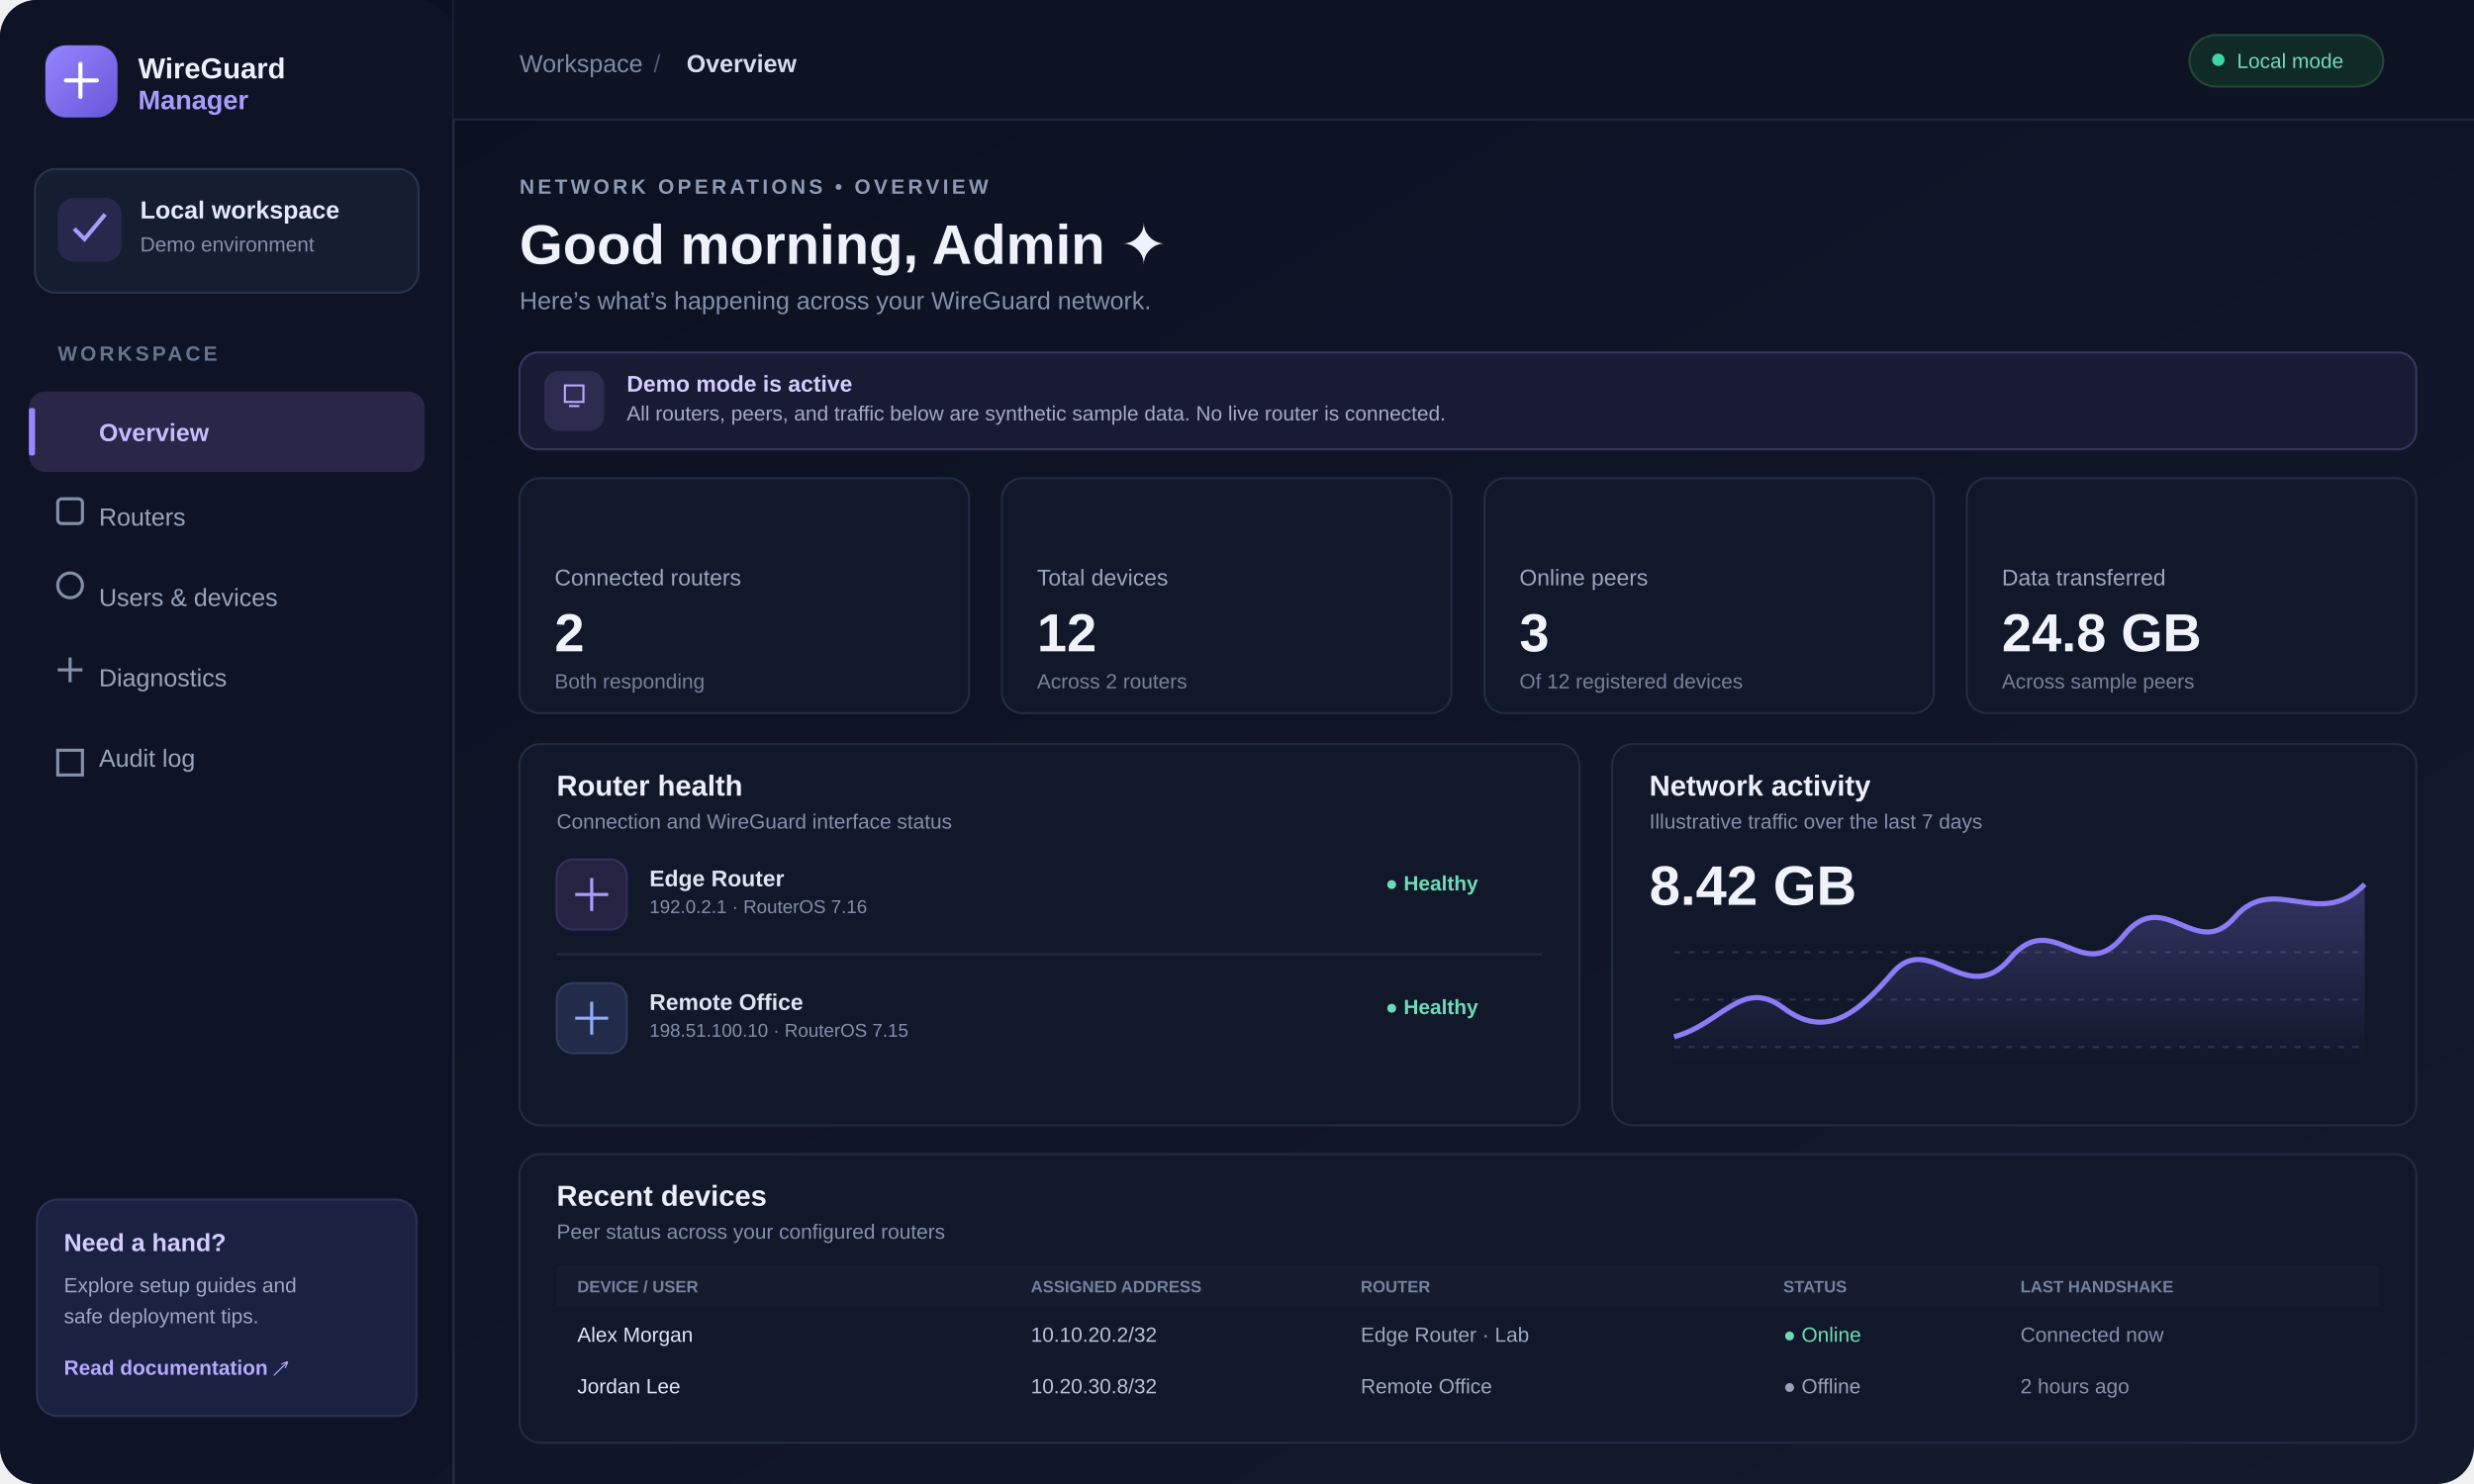
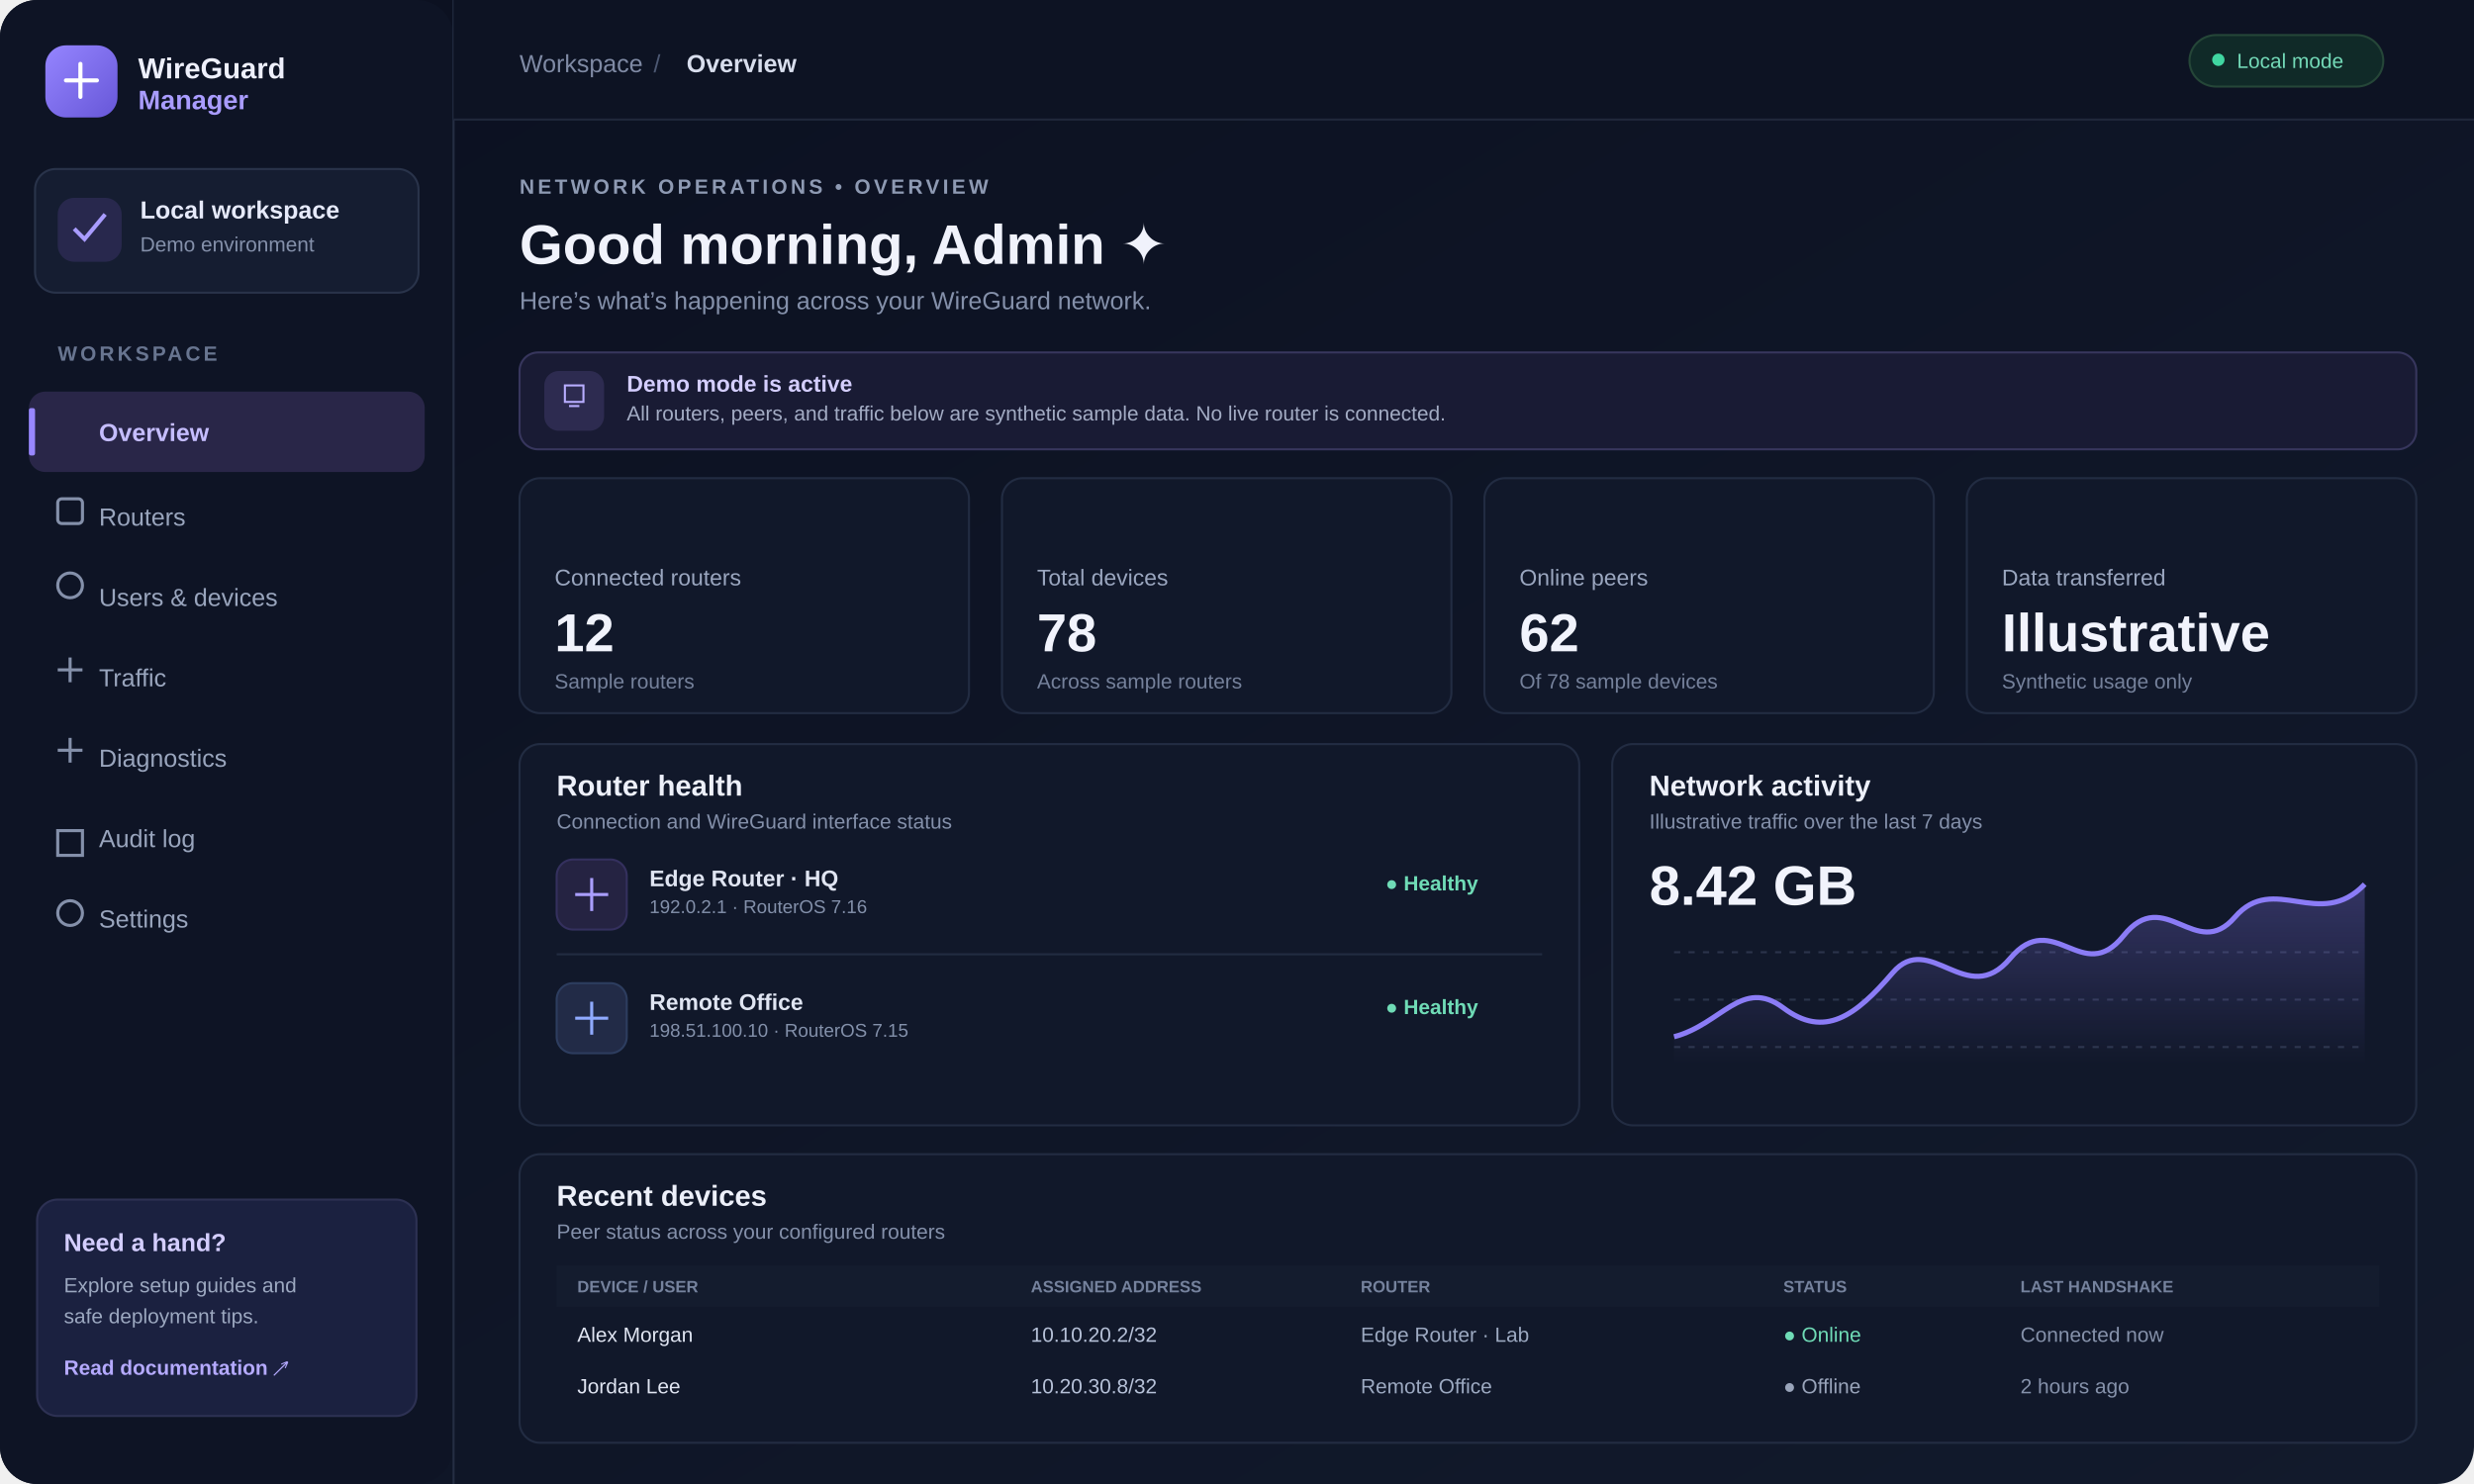
<svg xmlns="http://www.w3.org/2000/svg" width="1200" height="720" viewBox="0 0 1200 720" role="img" aria-labelledby="title desc">
  <defs>
    <linearGradient id="bg" x1="0" y1="0" x2="1" y2="1">
      <stop stop-color="#0b1020" />
      <stop offset="1" stop-color="#121a2c" />
    </linearGradient>
    <linearGradient id="purple" x1="0" y1="0" x2="1" y2="1">
      <stop stop-color="#9585ff" />
      <stop offset="1" stop-color="#6757d8" />
    </linearGradient>
    <linearGradient id="chart" x1="0" y1="0" x2="0" y2="1">
      <stop stop-color="#8b7cf6" stop-opacity=".28" />
      <stop offset="1" stop-color="#8b7cf6" stop-opacity="0" />
    </linearGradient>
  </defs>
  <rect width="1200" height="720" rx="18" fill="url(#bg)" />
  <rect x="0" y="0" width="220" height="720" rx="18" fill="#0e1425" />
  <path d="M220 0V720" stroke="#252e43" />
  <rect x="22" y="22" width="35" height="35" rx="10" fill="url(#purple)" />
  <path d="M32 39h15m-8-8v16" stroke="#fff" stroke-width="2" stroke-linecap="round" />
  <text x="67" y="38" fill="#eef0fc" font-size="14" font-family="Arial" font-weight="700">WireGuard</text>
  <text x="67" y="53" fill="#a99cff" font-size="13" font-family="Arial" font-weight="700">Manager</text>
  <rect x="17" y="82" width="186" height="60" rx="10" fill="#151d31" stroke="#29334a" />
  <rect x="28" y="96" width="31" height="31" rx="8" fill="#28284d" />
  <path d="M36 111l5 5 10-12" stroke="#a99cff" stroke-width="2" fill="none" />
  <text x="68" y="106" fill="#e6eafa" font-size="12" font-family="Arial" font-weight="700">Local workspace</text>
  <text x="68" y="122" fill="#8490aa" font-size="10" font-family="Arial">Demo environment</text>
  <text x="28" y="175" fill="#687590" font-size="10" font-family="Arial" font-weight="700" letter-spacing="1.5">WORKSPACE</text>
  <rect x="14" y="190" width="192" height="39" rx="8" fill="#292648" />
  <rect x="14" y="198" width="3" height="23" rx="1" fill="#9887ff" />
  <text x="48" y="214" fill="#c5bdff" font-size="12" font-family="Arial" font-weight="700">Overview</text>
  <g font-family="Arial" font-size="12" fill="#99a5bd">
    <text x="48" y="255">Routers</text>
    <text x="48" y="294">Users &amp; devices</text>
-     <text x="48" y="333">Diagnostics</text>
-     <text x="48" y="372">Audit log</text>
+     <text x="48" y="333">Traffic</text>
+     <text x="48" y="372">Diagnostics</text>
+     <text x="48" y="411">Audit log</text>
+     <text x="48" y="450">Settings</text>
  </g>
  <g stroke="#8490aa" stroke-width="1.5" fill="none">
    <rect x="28" y="242" width="12" height="12" rx="2" />
    <circle cx="34" cy="284" r="6" />
    <path d="M28 325h12m-6-6v12" />
-     <path d="M28 364h12v12H28z" />
+     <path d="M28 364h12m-6-6v12" />
+     <path d="M28 403h12v12H28z" />
+     <circle cx="34" cy="443" r="6" />
  </g>
  <rect x="18" y="582" width="184" height="105" rx="10" fill="#1b2140" stroke="#2d3153" />
  <text x="31" y="607" fill="#d4ceff" font-size="12" font-family="Arial" font-weight="700">Need a hand?</text>
  <text x="31" y="627" fill="#9ca8c0" font-size="10" font-family="Arial">Explore setup guides and</text>
  <text x="31" y="642" fill="#9ca8c0" font-size="10" font-family="Arial">safe deployment tips.</text>
  <text x="31" y="667" fill="#b5aaff" font-size="10" font-family="Arial" font-weight="700">Read documentation ↗</text>
  <rect x="220" y="0" width="980" height="58" fill="#0d1323" />
  <path d="M220 58H1200" stroke="#20283b" />
  <text x="252" y="35" fill="#7f8aa4" font-size="12" font-family="Arial">Workspace</text>
  <text x="317" y="35" fill="#4c5872" font-size="12" font-family="Arial">/</text>
  <text x="333" y="35" fill="#d8deed" font-size="12" font-family="Arial" font-weight="700">Overview</text>
  <rect x="1062" y="17" width="94" height="25" rx="13" fill="#102a28" stroke="#254638" />
  <circle cx="1076" cy="29" r="3" fill="#40d6a1" />
  <text x="1085" y="33" fill="#73d9b7" font-size="10" font-family="Arial">Local mode</text>
  <text x="252" y="94" fill="#8e9ab3" font-size="10" font-family="Arial" font-weight="700" letter-spacing="1.6">NETWORK OPERATIONS  •  OVERVIEW</text>
  <text x="252" y="128" fill="#f0f2fb" font-size="27" font-family="Arial" font-weight="700">Good morning, Admin ✦</text>
  <text x="252" y="150" fill="#8490aa" font-size="12" font-family="Arial">Here’s what’s happening across your WireGuard network.</text>
  <rect x="252" y="171" width="920" height="47" rx="9" fill="#191b34" stroke="#37365d" />
  <rect x="264" y="180" width="29" height="29" rx="7" fill="#2d2b50" />
  <path d="M274 187h9v8h-9z M276 197h5" stroke="#b8adff" fill="none" />
  <text x="304" y="190" fill="#d4ceff" font-size="11" font-family="Arial" font-weight="700">Demo mode is active</text>
  <text x="304" y="204" fill="#a3acc4" font-size="10" font-family="Arial">All routers, peers, and traffic below are synthetic sample data. No live router is connected.</text>
  <g font-family="Arial">
    <rect x="252" y="232" width="218" height="114" rx="10" fill="#11182a" stroke="#222c42" />
    <rect x="486" y="232" width="218" height="114" rx="10" fill="#11182a" stroke="#222c42" />
    <rect x="720" y="232" width="218" height="114" rx="10" fill="#11182a" stroke="#222c42" />
    <rect x="954" y="232" width="218" height="114" rx="10" fill="#11182a" stroke="#222c42" />
    <g fill="#9aa6bf" font-size="11">
      <text x="269" y="284">Connected routers</text>
      <text x="503" y="284">Total devices</text>
      <text x="737" y="284">Online peers</text>
      <text x="971" y="284">Data transferred</text>
    </g>
    <g fill="#f1f3fc" font-size="26" font-weight="700">
-       <text x="269" y="316">2</text>
-       <text x="503" y="316">12</text>
-       <text x="737" y="316">3</text>
-       <text x="971" y="316">24.8 GB</text>
+       <text x="269" y="316">12</text>
+       <text x="503" y="316">78</text>
+       <text x="737" y="316">62</text>
+       <text x="971" y="316">Illustrative</text>
    </g>
    <g fill="#75819b" font-size="10">
-       <text x="269" y="334">Both responding</text>
-       <text x="503" y="334">Across 2 routers</text>
-       <text x="737" y="334">Of 12 registered devices</text>
-       <text x="971" y="334">Across sample peers</text>
+       <text x="269" y="334">Sample routers</text>
+       <text x="503" y="334">Across sample routers</text>
+       <text x="737" y="334">Of 78 sample devices</text>
+       <text x="971" y="334">Synthetic usage only</text>
    </g>
  </g>
  <rect x="252" y="361" width="514" height="185" rx="10" fill="#11182a" stroke="#222c42" />
  <text x="270" y="386" fill="#edf0fa" font-size="14" font-family="Arial" font-weight="700">Router health</text>
  <text x="270" y="402" fill="#8490aa" font-size="10" font-family="Arial">Connection and WireGuard interface status</text>
  <g font-family="Arial">
    <rect x="270" y="417" width="34" height="34" rx="8" fill="#252342" stroke="#34305e" />
    <path d="M279 434h16m-8-8v16" stroke="#aa9eff" stroke-width="1.5" />
-     <text x="315" y="430" fill="#e0e5f2" font-size="11" font-weight="700">Edge Router</text>
+     <text x="315" y="430" fill="#e0e5f2" font-size="11" font-weight="700">Edge Router · HQ</text>
    <text x="315" y="443" fill="#8390aa" font-size="9">192.0.2.1 · RouterOS 7.16</text>
    <text x="672" y="432" fill="#6fdbb6" font-size="10" font-weight="700">● Healthy</text>
    <path d="M270 463H748" stroke="#222c41" />
    <rect x="270" y="477" width="34" height="34" rx="8" fill="#222b47" stroke="#2d3d5f" />
    <path d="M279 494h16m-8-8v16" stroke="#8faaff" stroke-width="1.5" />
    <text x="315" y="490" fill="#e0e5f2" font-size="11" font-weight="700">Remote Office</text>
    <text x="315" y="503" fill="#8390aa" font-size="9">198.51.100.10 · RouterOS 7.15</text>
    <text x="672" y="492" fill="#6fdbb6" font-size="10" font-weight="700">● Healthy</text>
  </g>
  <rect x="782" y="361" width="390" height="185" rx="10" fill="#11182a" stroke="#222c42" />
  <text x="800" y="386" fill="#edf0fa" font-size="14" font-family="Arial" font-weight="700">Network activity</text>
  <text x="800" y="402" fill="#8490aa" font-size="10" font-family="Arial">Illustrative traffic over the last 7 days</text>
  <text x="800" y="439" fill="#f1f3fc" font-size="27" font-family="Arial" font-weight="700">8.42 GB</text>
  <g stroke="#2b344b" stroke-dasharray="3 4">
    <path d="M812 462H1147" />
    <path d="M812 485H1147" />
    <path d="M812 508H1147" />
  </g>
  <path d="M812 503 C835 497 845 474 865 489 S900 493 918 472 S954 490 975 465 S1010 479 1030 454 S1065 467 1084 445 S1125 452 1147 429 L1147 516H812Z" fill="url(#chart)" />
  <path d="M812 503 C835 497 845 474 865 489 S900 493 918 472 S954 490 975 465 S1010 479 1030 454 S1065 467 1084 445 S1125 452 1147 429" fill="none" stroke="#8b7cf6" stroke-width="2.5" />
  <rect x="252" y="560" width="920" height="140" rx="10" fill="#11182a" stroke="#222c42" />
  <text x="270" y="585" fill="#edf0fa" font-size="14" font-family="Arial" font-weight="700">Recent devices</text>
  <text x="270" y="601" fill="#8490aa" font-size="10" font-family="Arial">Peer status across your configured routers</text>
  <rect x="270" y="614" width="884" height="20" fill="#141c2e" />
  <g font-family="Arial" font-size="8" fill="#75829d" font-weight="700">
    <text x="280" y="627">DEVICE / USER</text>
    <text x="500" y="627">ASSIGNED ADDRESS</text>
    <text x="660" y="627">ROUTER</text>
    <text x="865" y="627">STATUS</text>
    <text x="980" y="627">LAST HANDSHAKE</text>
  </g>
  <g font-family="Arial" font-size="10">
    <text x="280" y="651" fill="#e0e5f2">Alex Morgan</text>
    <text x="500" y="651" fill="#b6c1d8">10.10.20.2/32</text>
    <text x="660" y="651" fill="#9ca9c1">Edge Router · Lab</text>
    <text x="865" y="651" fill="#6fdbb6">● Online</text>
    <text x="980" y="651" fill="#8591aa">Connected now</text>
    <text x="280" y="676" fill="#e0e5f2">Jordan Lee</text>
    <text x="500" y="676" fill="#b6c1d8">10.20.30.8/32</text>
    <text x="660" y="676" fill="#9ca9c1">Remote Office</text>
    <text x="865" y="676" fill="#99a4ba">● Offline</text>
    <text x="980" y="676" fill="#8591aa">2 hours ago</text>
  </g>
</svg>
